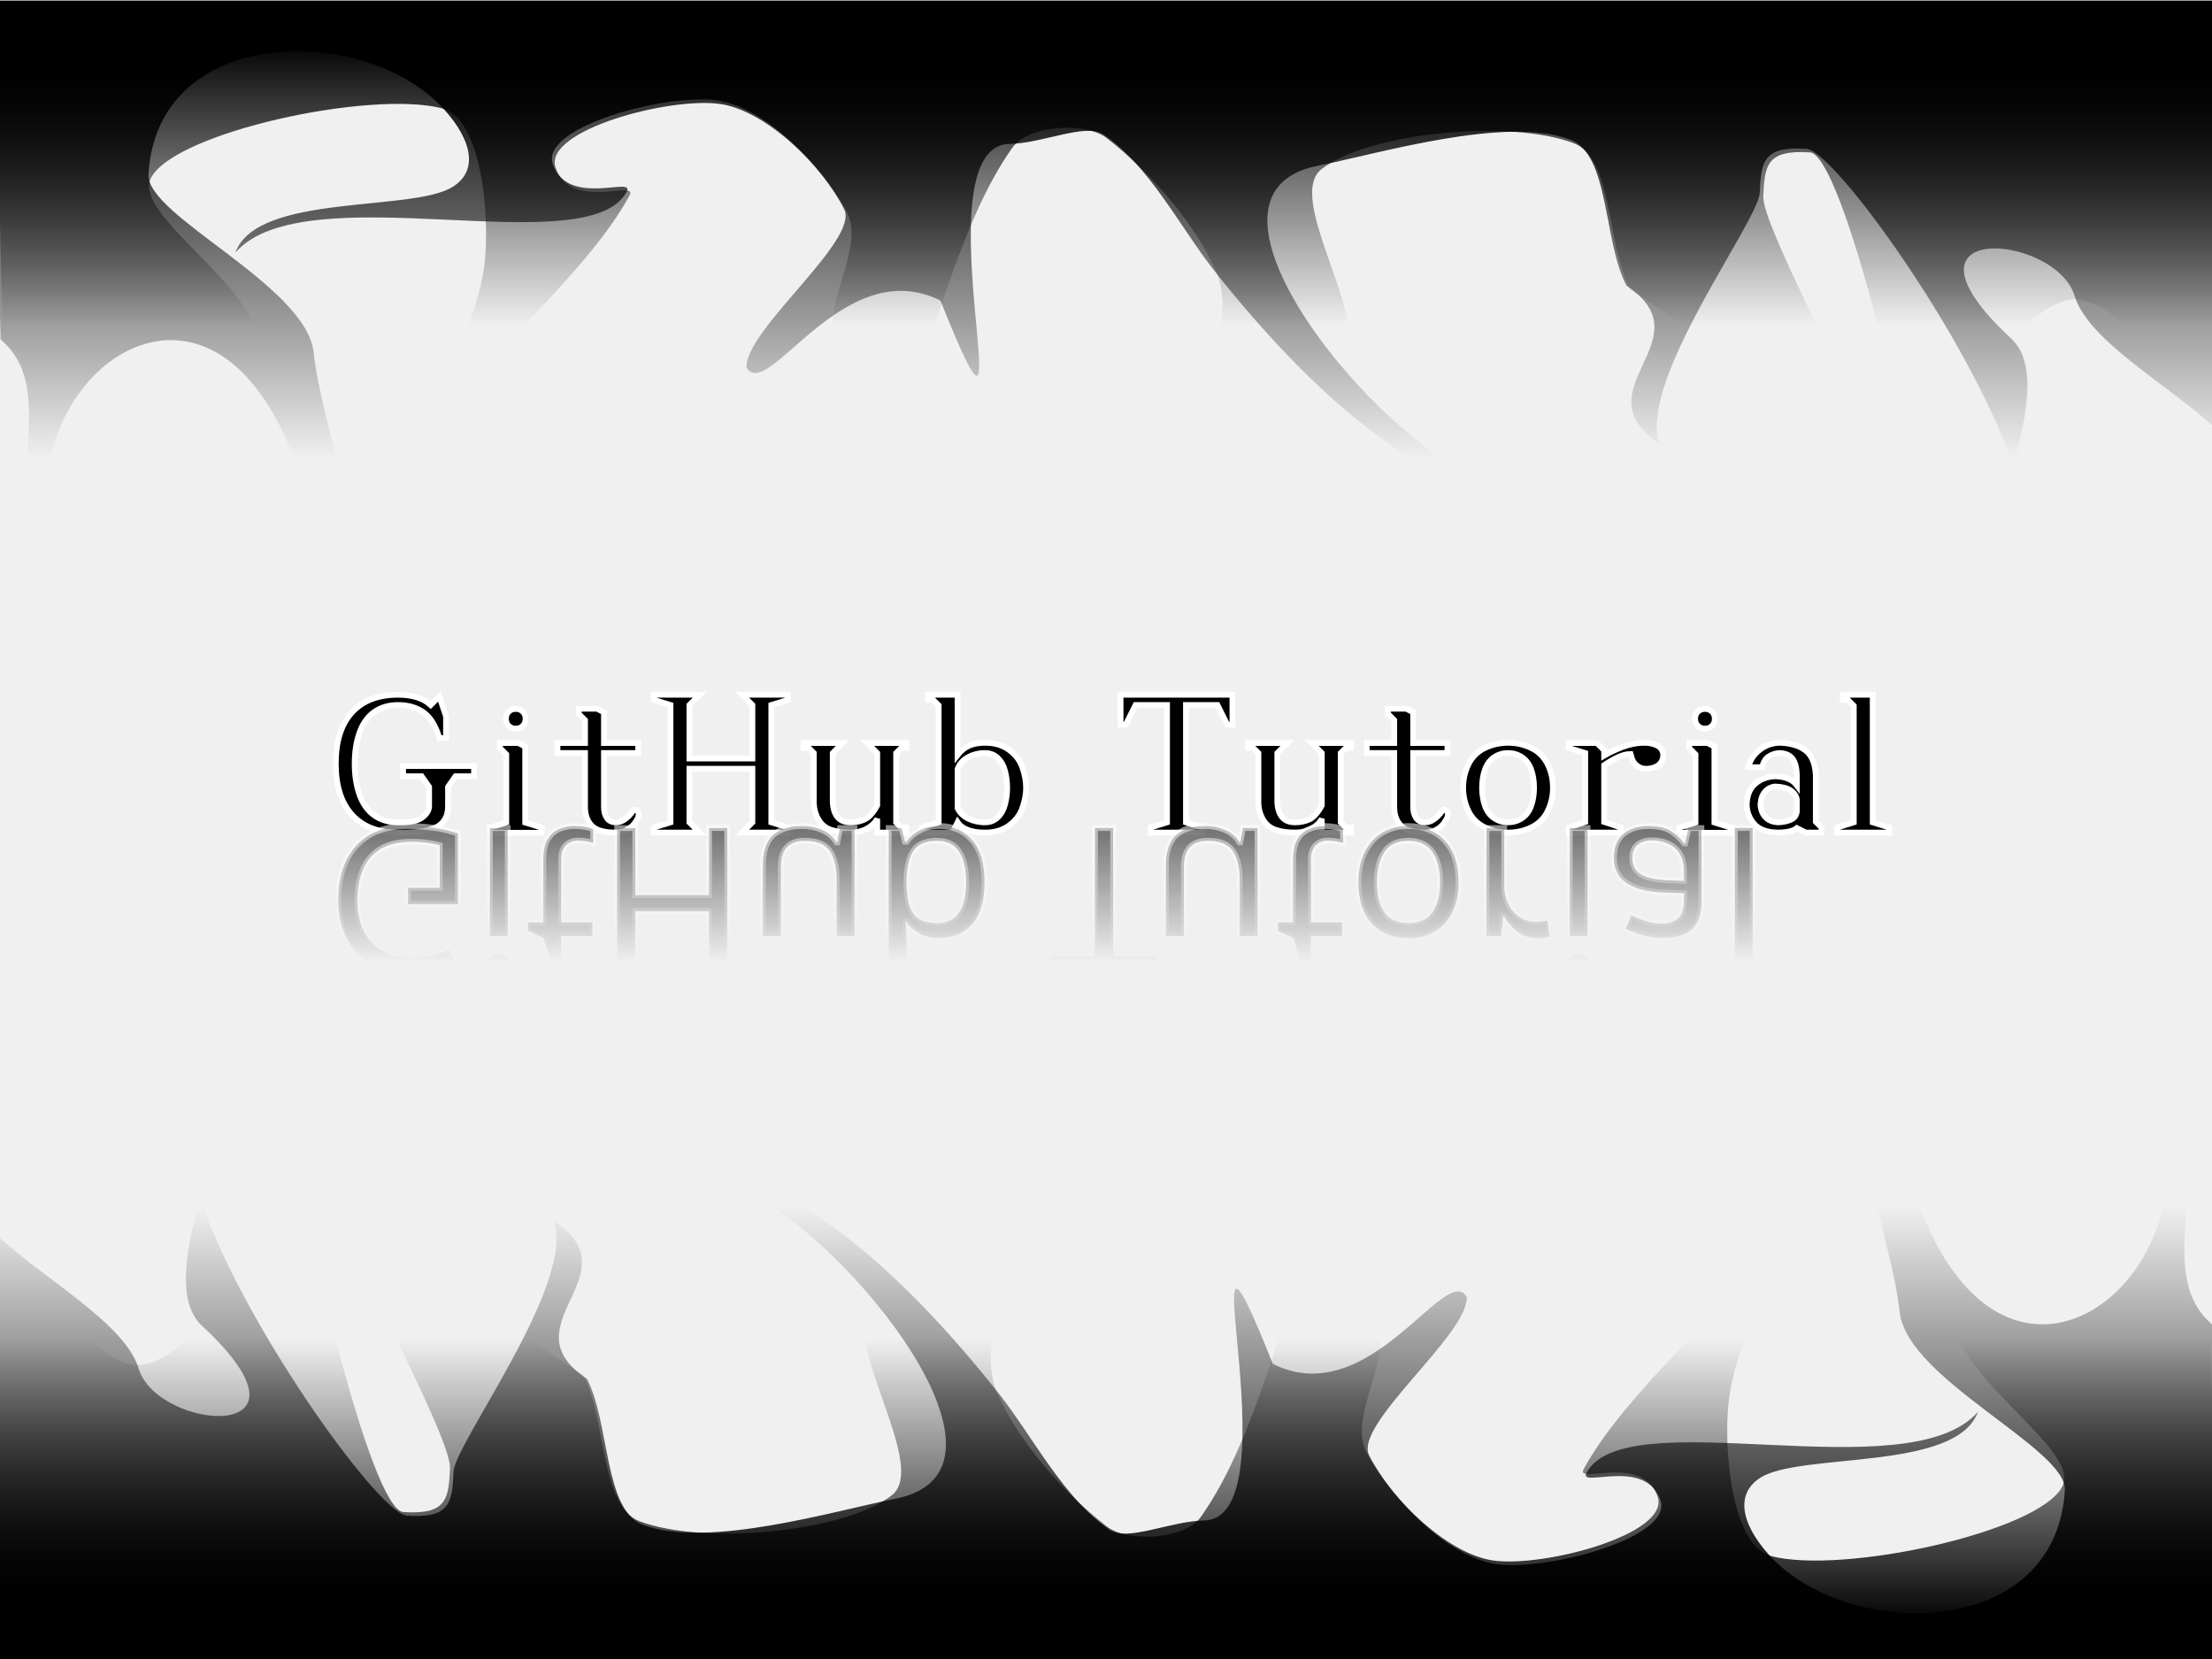
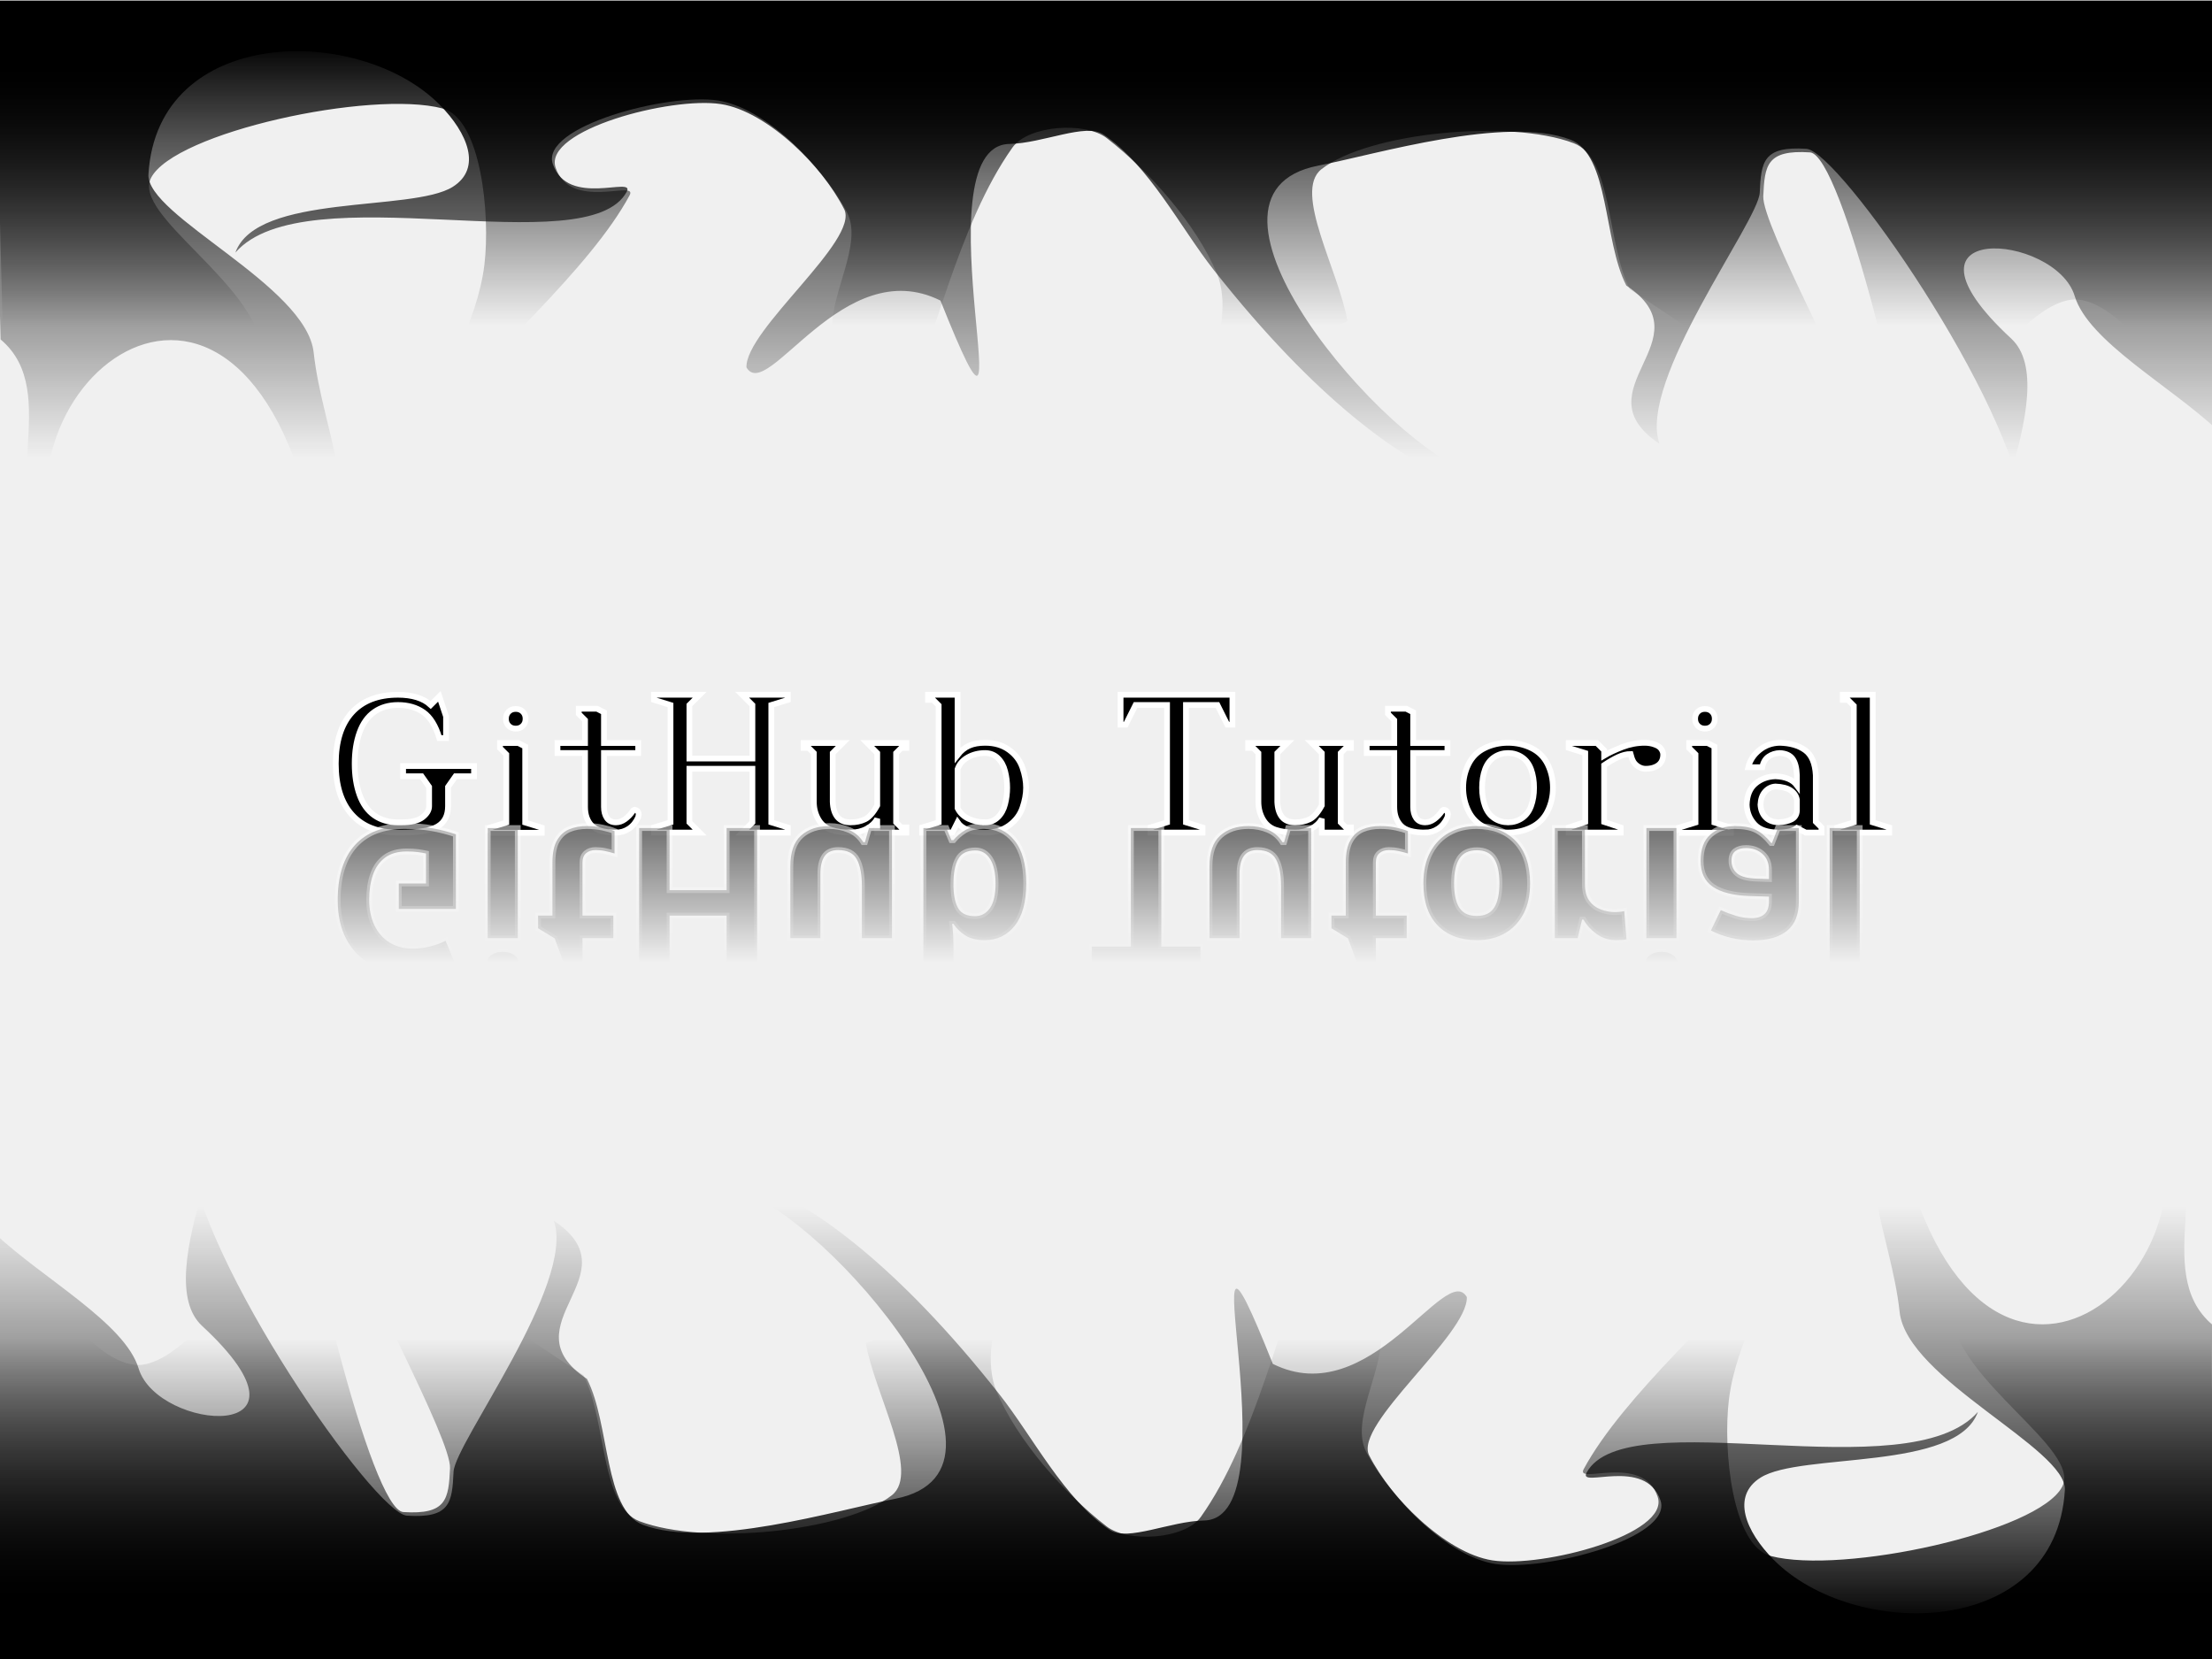
<svg xmlns="http://www.w3.org/2000/svg" xmlns:xlink="http://www.w3.org/1999/xlink" height="1080" id="svg2383" version="1.0" width="1440">
  <defs id="defs2385">
    <linearGradient id="linearGradient3214">
      <stop id="stop3216" offset="0" style="stop-color:#ffffff;stop-opacity:0.55" />
      <stop id="stop3218" offset="1" style="stop-color:#ffffff;stop-opacity:0;" />
    </linearGradient>
    <linearGradient id="linearGradient3206">
      <stop id="stop3208" offset="0" style="stop-color:#000000;stop-opacity:0.549" />
      <stop id="stop3210" offset="1" style="stop-color:#000000;stop-opacity:0;" />
    </linearGradient>
    <linearGradient id="linearGradient5286">
      <stop id="stop5288" offset="0" style="stop-color:#000000;stop-opacity:1;" />
      <stop id="stop5290" offset="1" style="stop-color:#000000;stop-opacity:0.608" />
    </linearGradient>
    <linearGradient id="linearGradient5278">
      <stop id="stop5280" offset="0" style="stop-color:#000000;stop-opacity:1;" />
      <stop id="stop5282" offset="1" style="stop-color:#000000;stop-opacity:0;" />
    </linearGradient>
    <linearGradient id="linearGradient5270">
      <stop id="stop5272" offset="0" style="stop-color:#000000;stop-opacity:1;" />
      <stop id="stop5274" offset="1" style="stop-color:#000000;stop-opacity:0;" />
    </linearGradient>
    <linearGradient id="linearGradient3267">
      <stop id="stop3269" offset="0" style="stop-color:#0000ff;stop-opacity:0" />
      <stop id="stop3275" offset="0.488" style="stop-color:#ffffff;stop-opacity:1" />
      <stop id="stop3271" offset="1" style="stop-color:#0000ff;stop-opacity:0;" />
    </linearGradient>
    <linearGradient gradientTransform="matrix(0.4475832,0,0,1.159409,-317.7284,-354.2385)" gradientUnits="userSpaceOnUse" id="linearGradient3273" x1="333.266" x2="1668.856" xlink:href="#linearGradient3267" y1="671.267" y2="671.267" />
    <linearGradient gradientTransform="matrix(0.4475832,0,0,1.159409,-317.7285,-255.9335)" gradientUnits="userSpaceOnUse" id="linearGradient3463" x1="333.266" x2="1668.856" xlink:href="#linearGradient3267" y1="671.267" y2="671.267" />
    <linearGradient gradientTransform="matrix(1.015414,0,0,1,-18.19616,-2)" gradientUnits="userSpaceOnUse" id="linearGradient5276" x1="753.998" x2="753.998" xlink:href="#linearGradient5270" y1="44" y2="300.281" />
    <linearGradient gradientTransform="matrix(1.001381,0,0,1,2.007815,6)" gradientUnits="userSpaceOnUse" id="linearGradient5284" x1="715.998" x2="715.998" xlink:href="#linearGradient5278" y1="20" y2="206.032" />
    <radialGradient cx="720" cy="367.083" fx="720" fy="367.083" gradientTransform="matrix(1,0,0,0.1630711,0,307.222)" gradientUnits="userSpaceOnUse" id="radialGradient5292" r="322.952" xlink:href="#linearGradient5286" />
    <linearGradient gradientTransform="matrix(-1.015414,0,0,-1,1459.037,1085.552)" gradientUnits="userSpaceOnUse" id="linearGradient2424" x1="753.998" x2="753.998" xlink:href="#linearGradient5270" y1="44" y2="300.281" />
    <linearGradient gradientTransform="matrix(-1.001381,0,0,-1,1438.833,1077.552)" gradientUnits="userSpaceOnUse" id="linearGradient2426" x1="715.998" x2="715.998" xlink:href="#linearGradient5278" y1="20" y2="206.032" />
-     <linearGradient gradientUnits="userSpaceOnUse" id="linearGradient3212" x1="486.467" x2="486.467" xlink:href="#linearGradient3206" y1="-547.336" y2="-638.539" gradientTransform="translate(-512,12)" />
-     <linearGradient gradientUnits="userSpaceOnUse" id="linearGradient3220" x1="588.467" x2="588.467" xlink:href="#linearGradient3214" y1="-547.336" y2="-636.086" gradientTransform="translate(-512,12)" />
+     <linearGradient gradientTransform="translate(-512,12)" gradientUnits="userSpaceOnUse" id="linearGradient3212" x1="486.467" x2="486.467" xlink:href="#linearGradient3206" y1="-547.336" y2="-638.539" />
+     <linearGradient gradientTransform="translate(-512,12)" gradientUnits="userSpaceOnUse" id="linearGradient3220" x1="588.467" x2="588.467" xlink:href="#linearGradient3214" y1="-547.336" y2="-636.086" />
  </defs>
  <g id="layer1" transform="translate(1.9328e-3,0)">
    <rect height="1080.005" id="rect3160" rx="0" ry="0" style="opacity:0;fill:#e0e7ff;fill-opacity:1;stroke:none;stroke-width:1;stroke-miterlimit:4;stroke-dasharray:none;stroke-opacity:1" width="1440" x="-0.002" y="-0.005" />
    <a id="a3416" xlink:href="https://github.com/">
-       <g style="font-style:normal;font-variant:normal;font-weight:500;font-stretch:normal;font-size:131.25px;line-height:125%;font-family:Code2000;-inkscape-font-specification:'Code2000, Medium';text-align:center;writing-mode:lr-tb;text-anchor:middle;fill:#000000;fill-opacity:1;stroke:#ffffff;stroke-width:3.75;stroke-linecap:butt;stroke-linejoin:miter;stroke-miterlimit:4;stroke-dasharray:none;stroke-dashoffset:0;stroke-opacity:1" id="text2395">
-         <path d="m 259.096,542.007 q -19.482,0 -29.993,-11.664 -10.51,-11.664 -10.51,-33.197 0,-21.79 10.51,-33.325 10.51,-11.536 29.993,-11.536 6.921,0 12.305,1.666 5.383,1.666 8.972,4.999 l 5.64,-5.64 4.358,13.074 0,14.099 -4.358,0 q -3.589,-12.048 -10.382,-16.791 -6.793,-4.742 -16.534,-4.742 -8.972,0 -15.381,4.486 -6.409,4.486 -9.613,13.33 -3.204,8.844 -3.204,20.38 0,11.536 3.204,20.38 3.204,8.844 9.613,13.33 6.409,4.486 15.381,4.486 l 2.307,0 q 9.485,0 13.715,-3.333 4.23,-3.333 4.23,-7.178 l 0,-12.561 -4.871,-6.921 -12.048,0 0,-6.665 46.143,0 0,6.665 -12.048,0 -4.871,6.921 0,12.561 q 0,9.229 -6.793,13.202 -6.793,3.973 -23.456,3.973 l -2.307,0 z" style="font-style:normal;font-variant:normal;font-weight:500;font-stretch:normal;font-size:131.25px;line-height:125%;font-family:Code2000;-inkscape-font-specification:'Code2000, Medium';text-align:center;writing-mode:lr-tb;text-anchor:middle;fill:#000000;fill-opacity:1;stroke:#ffffff;stroke-width:3.75;stroke-miterlimit:4;stroke-dasharray:none;stroke-opacity:1" id="path3376" />
-         <path d="m 318.825,542.135 0,-3.333 10.767,-3.333 0,-44.348 -4.102,-4.102 0,-3.333 11.92,0 4.486,2.307 0,49.475 10.767,3.333 0,3.333 -33.838,0 z m 16.919,-67.804 q -2.82,0 -4.614,-1.794 -1.794,-1.794 -1.794,-4.614 0,-2.82 1.794,-4.614 1.794,-1.794 4.614,-1.794 2.82,0 4.614,1.794 1.794,1.794 1.794,4.614 0,2.82 -1.794,4.614 -1.794,1.794 -4.614,1.794 z" style="font-style:normal;font-variant:normal;font-weight:500;font-stretch:normal;font-size:131.25px;line-height:125%;font-family:Code2000;-inkscape-font-specification:'Code2000, Medium';text-align:center;writing-mode:lr-tb;text-anchor:middle;fill:#000000;fill-opacity:1;stroke:#ffffff;stroke-width:3.75;stroke-miterlimit:4;stroke-dasharray:none;stroke-opacity:1" id="path3378" />
-         <path d="m 400.984,542.007 q -11.407,0 -15.765,-4.486 -4.358,-4.486 -4.358,-12.177 l 0,-35.12 -17.944,0 0,-6.537 17.944,0 0,-14.868 -4.102,-4.102 0,-3.333 11.92,0 4.486,2.307 0,19.995 22.302,0 0,6.537 -22.302,0 0,35.12 q 0,4.358 1.923,7.178 1.923,2.82 5.896,2.82 3.076,0 5.896,-2.051 2.82,-2.051 4.871,-4.999 0.256,-0.577 0.641,-0.833 0.385,-0.32 0.833,-0.32 0.705,0 1.666,0.705 0.897,1.025 0.897,2.371 -0.064,0.641 -0.32,1.794 -2.179,4.871 -6.024,7.434 -3.845,2.563 -8.459,2.563 z" style="font-style:normal;font-variant:normal;font-weight:500;font-stretch:normal;font-size:131.25px;line-height:125%;font-family:Code2000;-inkscape-font-specification:'Code2000, Medium';text-align:center;writing-mode:lr-tb;text-anchor:middle;fill:#000000;fill-opacity:1;stroke:#ffffff;stroke-width:3.75;stroke-miterlimit:4;stroke-dasharray:none;stroke-opacity:1" id="path3380" />
-         <path d="m 425.722,542.007 0,-3.333 10.767,-3.333 0,-76.392 -10.767,-3.333 0,-3.333 29.736,0 -6.665,6.665 0,34.863 41.016,0 0,-34.863 -6.665,-6.665 29.736,0 0,3.333 -10.767,3.333 0,76.392 10.767,3.333 0,3.333 -29.736,0 6.665,-6.665 0,-34.863 -41.016,0 0,34.863 6.665,6.665 -29.736,0 z" style="font-style:normal;font-variant:normal;font-weight:500;font-stretch:normal;font-size:131.25px;line-height:125%;font-family:Code2000;-inkscape-font-specification:'Code2000, Medium';text-align:center;writing-mode:lr-tb;text-anchor:middle;fill:#000000;fill-opacity:1;stroke:#ffffff;stroke-width:3.75;stroke-miterlimit:4;stroke-dasharray:none;stroke-opacity:1" id="path3382" />
-         <path d="m 553.639,542.007 q -7.178,0 -12.625,-1.794 -5.383,-1.794 -8.331,-6.921 -2.884,-5.127 -2.884,-11.279 l 0,-31.787 -3.333,-3.333 -3.333,0 0,-3.204 25.507,0 -6.537,6.537 0,31.787 q 0.256,6.409 3.076,9.869 2.82,3.461 8.459,3.461 5.383,0 9.485,-1.987 4.102,-1.987 7.947,-9.036 l 0,-34.094 -6.537,-6.537 25.507,0 0,3.204 -3.333,0 -3.333,3.333 0,45.117 3.333,3.333 3.333,0 0,3.333 -18.97,0 0,-8.972 q -2.179,3.973 -6.857,6.473 -4.678,2.499 -10.574,2.499 z" style="font-style:normal;font-variant:normal;font-weight:500;font-stretch:normal;font-size:131.25px;line-height:125%;font-family:Code2000;-inkscape-font-specification:'Code2000, Medium';text-align:center;writing-mode:lr-tb;text-anchor:middle;fill:#000000;fill-opacity:1;stroke:#ffffff;stroke-width:3.75;stroke-miterlimit:4;stroke-dasharray:none;stroke-opacity:1" id="path3384" />
-         <path d="m 600.294,542.007 0,-3.333 10.767,-3.333 0,-76.135 -3.589,-3.589 -3.333,0 0,-3.333 19.226,0 0,39.221 q 3.333,-4.23 7.562,-6.088 4.23,-1.859 10.382,-1.859 9.229,0 15.573,4.614 6.345,4.614 8.716,11.536 2.371,6.921 2.371,13.074 0,6.152 -2.371,13.074 -2.371,6.921 -8.716,11.536 -6.345,4.614 -15.573,4.614 -6.921,0 -11.407,-1.794 -4.486,-1.794 -6.537,-4.871 l -3.333,6.665 -19.739,0 z m 41.016,-6.665 q 4.871,0 8.267,-3.268 3.397,-3.268 4.742,-8.588 1.346,-5.319 1.346,-10.703 0,-5.383 -1.346,-10.703 -1.346,-5.319 -4.742,-8.588 -3.397,-3.268 -8.267,-3.268 -6.281,0 -11.279,2.82 -4.999,2.82 -6.665,7.69 l 0,25.378 q 2.307,4.614 7.178,6.921 4.871,2.307 10.767,2.307 z" style="font-style:normal;font-variant:normal;font-weight:500;font-stretch:normal;font-size:131.25px;line-height:125%;font-family:Code2000;-inkscape-font-specification:'Code2000, Medium';text-align:center;writing-mode:lr-tb;text-anchor:middle;fill:#000000;fill-opacity:1;stroke:#ffffff;stroke-width:3.75;stroke-miterlimit:4;stroke-dasharray:none;stroke-opacity:1" id="path3386" />
-         <path d="m 748.976,542.007 0,-3.333 10.767,-3.333 0,-76.392 -20.508,0 -6.409,12.817 -3.333,0 0,-19.482 72.803,0 0,19.482 -3.333,0 -6.409,-12.817 -20.508,0 0,76.392 10.767,3.333 0,3.333 -33.838,0 z" style="font-style:normal;font-variant:normal;font-weight:500;font-stretch:normal;font-size:131.25px;line-height:125%;font-family:Code2000;-inkscape-font-specification:'Code2000, Medium';text-align:center;writing-mode:lr-tb;text-anchor:middle;fill:#000000;fill-opacity:1;stroke:#ffffff;stroke-width:3.75;stroke-miterlimit:4;stroke-dasharray:none;stroke-opacity:1" id="path3388" />
-         <path d="m 843.056,542.007 q -7.178,0 -12.625,-1.794 -5.383,-1.794 -8.331,-6.921 -2.884,-5.127 -2.884,-11.279 l 0,-31.787 -3.333,-3.333 -3.333,0 0,-3.204 25.507,0 -6.537,6.537 0,31.787 q 0.256,6.409 3.076,9.869 2.82,3.461 8.459,3.461 5.383,0 9.485,-1.987 4.102,-1.987 7.947,-9.036 l 0,-34.094 -6.537,-6.537 25.507,0 0,3.204 -3.333,0 -3.333,3.333 0,45.117 3.333,3.333 3.333,0 0,3.333 -18.97,0 0,-8.972 q -2.179,3.973 -6.857,6.473 -4.678,2.499 -10.574,2.499 z" style="font-style:normal;font-variant:normal;font-weight:500;font-stretch:normal;font-size:131.25px;line-height:125%;font-family:Code2000;-inkscape-font-specification:'Code2000, Medium';text-align:center;writing-mode:lr-tb;text-anchor:middle;fill:#000000;fill-opacity:1;stroke:#ffffff;stroke-width:3.75;stroke-miterlimit:4;stroke-dasharray:none;stroke-opacity:1" id="path3390" />
-         <path d="m 927.778,542.007 q -11.407,0 -15.765,-4.486 -4.358,-4.486 -4.358,-12.177 l 0,-35.12 -17.944,0 0,-6.537 17.944,0 0,-14.868 -4.102,-4.102 0,-3.333 11.92,0 4.486,2.307 0,19.995 22.302,0 0,6.537 -22.302,0 0,35.12 q 0,4.358 1.923,7.178 1.923,2.82 5.896,2.82 3.076,0 5.896,-2.051 2.82,-2.051 4.871,-4.999 0.256,-0.577 0.641,-0.833 0.385,-0.32 0.833,-0.32 0.705,0 1.666,0.705 0.897,1.025 0.897,2.371 -0.064,0.641 -0.32,1.794 -2.179,4.871 -6.024,7.434 -3.845,2.563 -8.459,2.563 z" style="font-style:normal;font-variant:normal;font-weight:500;font-stretch:normal;font-size:131.25px;line-height:125%;font-family:Code2000;-inkscape-font-specification:'Code2000, Medium';text-align:center;writing-mode:lr-tb;text-anchor:middle;fill:#000000;fill-opacity:1;stroke:#ffffff;stroke-width:3.75;stroke-miterlimit:4;stroke-dasharray:none;stroke-opacity:1" id="path3392" />
-         <path d="m 981.74,542.007 q -8.203,0 -15.253,-3.461 -7.05,-3.461 -10.51,-10.51 -3.461,-7.05 -3.461,-15.253 0,-8.203 3.461,-15.253 3.461,-7.05 10.51,-10.51 7.05,-3.461 15.253,-3.461 8.203,0 15.253,3.461 7.05,3.461 10.51,10.51 3.461,7.05 3.461,15.253 0,8.203 -3.461,15.253 -3.461,7.05 -10.51,10.51 -7.05,3.461 -15.253,3.461 z m 0,-6.665 q 4.999,0 9.036,-2.692 4.037,-2.692 5.96,-7.947 1.923,-5.255 1.923,-11.92 0,-6.665 -1.923,-11.92 -1.923,-5.255 -5.96,-7.947 -4.037,-2.692 -9.036,-2.692 -4.999,0 -9.036,2.692 -4.037,2.692 -5.96,7.947 -1.923,5.255 -1.923,11.92 0,6.665 1.923,11.92 1.923,5.255 5.96,7.947 4.037,2.692 9.036,2.692 z" style="font-style:normal;font-variant:normal;font-weight:500;font-stretch:normal;font-size:131.25px;line-height:125%;font-family:Code2000;-inkscape-font-specification:'Code2000, Medium';text-align:center;writing-mode:lr-tb;text-anchor:middle;fill:#000000;fill-opacity:1;stroke:#ffffff;stroke-width:3.75;stroke-miterlimit:4;stroke-dasharray:none;stroke-opacity:1" id="path3394" />
-         <path d="m 1021.217,542.007 0,-3.333 10.767,-3.589 0,-44.861 -10.767,-3.333 0,-3.204 18.329,0 4.742,4.742 0,3.461 q 4.742,-2.82 11.856,-5.576 7.178,-2.756 14.548,-2.756 3.589,0 6.601,1.154 3.076,1.089 4.23,2.948 1.218,1.794 1.218,3.589 0,2.82 -1.282,4.871 -1.282,2.051 -3.973,3.204 -2.692,1.154 -6.152,1.154 -2.435,0 -4.678,-1.346 -2.179,-1.346 -3.333,-3.268 -1.089,-1.987 -1.859,-4.999 -3.717,0 -8.011,1.987 -4.294,1.987 -9.164,5.255 l 0,36.978 10.767,3.589 0,3.333 -33.838,0 z" style="font-style:normal;font-variant:normal;font-weight:500;font-stretch:normal;font-size:131.25px;line-height:125%;font-family:Code2000;-inkscape-font-specification:'Code2000, Medium';text-align:center;writing-mode:lr-tb;text-anchor:middle;fill:#000000;fill-opacity:1;stroke:#ffffff;stroke-width:3.75;stroke-miterlimit:4;stroke-dasharray:none;stroke-opacity:1" id="path3396" />
-         <path d="m 1092.995,542.135 0,-3.333 10.767,-3.333 0,-44.348 -4.102,-4.102 0,-3.333 11.92,0 4.486,2.307 0,49.475 10.767,3.333 0,3.333 -33.838,0 z m 16.919,-67.804 q -2.82,0 -4.614,-1.794 -1.794,-1.794 -1.794,-4.614 0,-2.82 1.794,-4.614 1.794,-1.794 4.614,-1.794 2.82,0 4.614,1.794 1.794,1.794 1.794,4.614 0,2.82 -1.794,4.614 -1.794,1.794 -4.614,1.794 z" style="font-style:normal;font-variant:normal;font-weight:500;font-stretch:normal;font-size:131.25px;line-height:125%;font-family:Code2000;-inkscape-font-specification:'Code2000, Medium';text-align:center;writing-mode:lr-tb;text-anchor:middle;fill:#000000;fill-opacity:1;stroke:#ffffff;stroke-width:3.75;stroke-miterlimit:4;stroke-dasharray:none;stroke-opacity:1" id="path3398" />
-         <path d="m 1157.722,542.007 q -10.767,-0.128 -15.573,-5.447 -4.806,-5.319 -5.063,-12.625 0.256,-9.229 5.64,-13.779 5.383,-4.55 13.074,-4.807 9.869,0.385 13.971,5.896 l 0,-6.537 q -0.256,-7.306 -2.82,-10.767 -2.563,-3.461 -8.331,-3.717 -4.102,0.128 -7.306,2.307 -3.204,2.179 -4.102,6.921 l -9.1,0 q 1.538,-6.537 7.242,-11.151 5.704,-4.614 13.266,-4.742 10.254,0.256 16.534,4.807 6.28,4.55 6.921,16.342 l 0,30.249 3.717,3.717 0,3.333 -10.254,0 -5.768,-2.948 q -3.461,2.82 -12.048,2.948 z m 0,-6.665 q 5.255,-0.256 8.524,-1.923 3.268,-1.666 3.525,-5.64 l 0,-7.114 q -0.641,-3.781 -4.037,-6.088 -3.397,-2.307 -9.934,-2.563 -3.973,0.256 -6.729,3.333 -2.756,3.076 -3.012,8.459 0.256,4.871 3.14,8.075 2.884,3.204 8.524,3.461 z" style="font-style:normal;font-variant:normal;font-weight:500;font-stretch:normal;font-size:131.25px;line-height:125%;font-family:Code2000;-inkscape-font-specification:'Code2000, Medium';text-align:center;writing-mode:lr-tb;text-anchor:middle;fill:#000000;fill-opacity:1;stroke:#ffffff;stroke-width:3.75;stroke-miterlimit:4;stroke-dasharray:none;stroke-opacity:1" id="path3400" />
-         <path d="m 1196.046,542.007 0,-3.333 10.767,-3.333 0,-75.879 -3.845,-3.845 -3.333,0 0,-3.333 19.483,0 0,83.057 10.767,3.333 0,3.333 -33.838,0 z" style="font-style:normal;font-variant:normal;font-weight:500;font-stretch:normal;font-size:131.25px;line-height:125%;font-family:Code2000;-inkscape-font-specification:'Code2000, Medium';text-align:center;writing-mode:lr-tb;text-anchor:middle;fill:#000000;fill-opacity:1;stroke:#ffffff;stroke-width:3.75;stroke-miterlimit:4;stroke-dasharray:none;stroke-opacity:1" id="path3402" />
+       <g id="text2395" style="font-style:normal;font-variant:normal;font-weight:500;font-stretch:normal;font-size:131.25px;line-height:125%;font-family:Code2000;-inkscape-font-specification:'Code2000, Medium';text-align:center;writing-mode:lr-tb;text-anchor:middle;fill:#000000;fill-opacity:1;stroke:#ffffff;stroke-width:3.75;stroke-linecap:butt;stroke-linejoin:miter;stroke-miterlimit:4;stroke-dasharray:none;stroke-dashoffset:0;stroke-opacity:1">
+         <path d="m 259.096,542.007 q -19.482,0 -29.993,-11.664 -10.51,-11.664 -10.51,-33.197 0,-21.79 10.51,-33.325 10.51,-11.536 29.993,-11.536 6.921,0 12.305,1.666 5.383,1.666 8.972,4.999 l 5.64,-5.64 4.358,13.074 0,14.099 -4.358,0 q -3.589,-12.048 -10.382,-16.791 -6.793,-4.742 -16.534,-4.742 -8.972,0 -15.381,4.486 -6.409,4.486 -9.613,13.33 -3.204,8.844 -3.204,20.38 0,11.536 3.204,20.38 3.204,8.844 9.613,13.33 6.409,4.486 15.381,4.486 l 2.307,0 q 9.485,0 13.715,-3.333 4.23,-3.333 4.23,-7.178 l 0,-12.561 -4.871,-6.921 -12.048,0 0,-6.665 46.143,0 0,6.665 -12.048,0 -4.871,6.921 0,12.561 q 0,9.229 -6.793,13.202 -6.793,3.973 -23.456,3.973 l -2.307,0 z" id="path3376" style="font-style:normal;font-variant:normal;font-weight:500;font-stretch:normal;font-size:131.25px;line-height:125%;font-family:Code2000;-inkscape-font-specification:'Code2000, Medium';text-align:center;writing-mode:lr-tb;text-anchor:middle;fill:#000000;fill-opacity:1;stroke:#ffffff;stroke-width:3.75;stroke-miterlimit:4;stroke-dasharray:none;stroke-opacity:1" />
+         <path d="m 318.825,542.135 0,-3.333 10.767,-3.333 0,-44.348 -4.102,-4.102 0,-3.333 11.92,0 4.486,2.307 0,49.475 10.767,3.333 0,3.333 -33.838,0 z m 16.919,-67.804 q -2.82,0 -4.614,-1.794 -1.794,-1.794 -1.794,-4.614 0,-2.82 1.794,-4.614 1.794,-1.794 4.614,-1.794 2.82,0 4.614,1.794 1.794,1.794 1.794,4.614 0,2.82 -1.794,4.614 -1.794,1.794 -4.614,1.794 z" id="path3378" style="font-style:normal;font-variant:normal;font-weight:500;font-stretch:normal;font-size:131.25px;line-height:125%;font-family:Code2000;-inkscape-font-specification:'Code2000, Medium';text-align:center;writing-mode:lr-tb;text-anchor:middle;fill:#000000;fill-opacity:1;stroke:#ffffff;stroke-width:3.75;stroke-miterlimit:4;stroke-dasharray:none;stroke-opacity:1" />
+         <path d="m 400.984,542.007 q -11.407,0 -15.765,-4.486 -4.358,-4.486 -4.358,-12.177 l 0,-35.12 -17.944,0 0,-6.537 17.944,0 0,-14.868 -4.102,-4.102 0,-3.333 11.92,0 4.486,2.307 0,19.995 22.302,0 0,6.537 -22.302,0 0,35.12 q 0,4.358 1.923,7.178 1.923,2.82 5.896,2.82 3.076,0 5.896,-2.051 2.82,-2.051 4.871,-4.999 0.256,-0.577 0.641,-0.833 0.385,-0.32 0.833,-0.32 0.705,0 1.666,0.705 0.897,1.025 0.897,2.371 -0.064,0.641 -0.32,1.794 -2.179,4.871 -6.024,7.434 -3.845,2.563 -8.459,2.563 z" id="path3380" style="font-style:normal;font-variant:normal;font-weight:500;font-stretch:normal;font-size:131.25px;line-height:125%;font-family:Code2000;-inkscape-font-specification:'Code2000, Medium';text-align:center;writing-mode:lr-tb;text-anchor:middle;fill:#000000;fill-opacity:1;stroke:#ffffff;stroke-width:3.75;stroke-miterlimit:4;stroke-dasharray:none;stroke-opacity:1" />
+         <path d="m 425.722,542.007 0,-3.333 10.767,-3.333 0,-76.392 -10.767,-3.333 0,-3.333 29.736,0 -6.665,6.665 0,34.863 41.016,0 0,-34.863 -6.665,-6.665 29.736,0 0,3.333 -10.767,3.333 0,76.392 10.767,3.333 0,3.333 -29.736,0 6.665,-6.665 0,-34.863 -41.016,0 0,34.863 6.665,6.665 -29.736,0 z" id="path3382" style="font-style:normal;font-variant:normal;font-weight:500;font-stretch:normal;font-size:131.25px;line-height:125%;font-family:Code2000;-inkscape-font-specification:'Code2000, Medium';text-align:center;writing-mode:lr-tb;text-anchor:middle;fill:#000000;fill-opacity:1;stroke:#ffffff;stroke-width:3.75;stroke-miterlimit:4;stroke-dasharray:none;stroke-opacity:1" />
+         <path d="m 553.639,542.007 q -7.178,0 -12.625,-1.794 -5.383,-1.794 -8.331,-6.921 -2.884,-5.127 -2.884,-11.279 l 0,-31.787 -3.333,-3.333 -3.333,0 0,-3.204 25.507,0 -6.537,6.537 0,31.787 q 0.256,6.409 3.076,9.869 2.82,3.461 8.459,3.461 5.383,0 9.485,-1.987 4.102,-1.987 7.947,-9.036 l 0,-34.094 -6.537,-6.537 25.507,0 0,3.204 -3.333,0 -3.333,3.333 0,45.117 3.333,3.333 3.333,0 0,3.333 -18.97,0 0,-8.972 q -2.179,3.973 -6.857,6.473 -4.678,2.499 -10.574,2.499 z" id="path3384" style="font-style:normal;font-variant:normal;font-weight:500;font-stretch:normal;font-size:131.25px;line-height:125%;font-family:Code2000;-inkscape-font-specification:'Code2000, Medium';text-align:center;writing-mode:lr-tb;text-anchor:middle;fill:#000000;fill-opacity:1;stroke:#ffffff;stroke-width:3.75;stroke-miterlimit:4;stroke-dasharray:none;stroke-opacity:1" />
+         <path d="m 600.294,542.007 0,-3.333 10.767,-3.333 0,-76.135 -3.589,-3.589 -3.333,0 0,-3.333 19.226,0 0,39.221 q 3.333,-4.23 7.562,-6.088 4.23,-1.859 10.382,-1.859 9.229,0 15.573,4.614 6.345,4.614 8.716,11.536 2.371,6.921 2.371,13.074 0,6.152 -2.371,13.074 -2.371,6.921 -8.716,11.536 -6.345,4.614 -15.573,4.614 -6.921,0 -11.407,-1.794 -4.486,-1.794 -6.537,-4.871 l -3.333,6.665 -19.739,0 z m 41.016,-6.665 q 4.871,0 8.267,-3.268 3.397,-3.268 4.742,-8.588 1.346,-5.319 1.346,-10.703 0,-5.383 -1.346,-10.703 -1.346,-5.319 -4.742,-8.588 -3.397,-3.268 -8.267,-3.268 -6.281,0 -11.279,2.82 -4.999,2.82 -6.665,7.69 l 0,25.378 q 2.307,4.614 7.178,6.921 4.871,2.307 10.767,2.307 z" id="path3386" style="font-style:normal;font-variant:normal;font-weight:500;font-stretch:normal;font-size:131.25px;line-height:125%;font-family:Code2000;-inkscape-font-specification:'Code2000, Medium';text-align:center;writing-mode:lr-tb;text-anchor:middle;fill:#000000;fill-opacity:1;stroke:#ffffff;stroke-width:3.75;stroke-miterlimit:4;stroke-dasharray:none;stroke-opacity:1" />
+         <path d="m 748.976,542.007 0,-3.333 10.767,-3.333 0,-76.392 -20.508,0 -6.409,12.817 -3.333,0 0,-19.482 72.803,0 0,19.482 -3.333,0 -6.409,-12.817 -20.508,0 0,76.392 10.767,3.333 0,3.333 -33.838,0 z" id="path3388" style="font-style:normal;font-variant:normal;font-weight:500;font-stretch:normal;font-size:131.25px;line-height:125%;font-family:Code2000;-inkscape-font-specification:'Code2000, Medium';text-align:center;writing-mode:lr-tb;text-anchor:middle;fill:#000000;fill-opacity:1;stroke:#ffffff;stroke-width:3.75;stroke-miterlimit:4;stroke-dasharray:none;stroke-opacity:1" />
+         <path d="m 843.056,542.007 q -7.178,0 -12.625,-1.794 -5.383,-1.794 -8.331,-6.921 -2.884,-5.127 -2.884,-11.279 l 0,-31.787 -3.333,-3.333 -3.333,0 0,-3.204 25.507,0 -6.537,6.537 0,31.787 q 0.256,6.409 3.076,9.869 2.82,3.461 8.459,3.461 5.383,0 9.485,-1.987 4.102,-1.987 7.947,-9.036 l 0,-34.094 -6.537,-6.537 25.507,0 0,3.204 -3.333,0 -3.333,3.333 0,45.117 3.333,3.333 3.333,0 0,3.333 -18.97,0 0,-8.972 q -2.179,3.973 -6.857,6.473 -4.678,2.499 -10.574,2.499 z" id="path3390" style="font-style:normal;font-variant:normal;font-weight:500;font-stretch:normal;font-size:131.25px;line-height:125%;font-family:Code2000;-inkscape-font-specification:'Code2000, Medium';text-align:center;writing-mode:lr-tb;text-anchor:middle;fill:#000000;fill-opacity:1;stroke:#ffffff;stroke-width:3.75;stroke-miterlimit:4;stroke-dasharray:none;stroke-opacity:1" />
+         <path d="m 927.778,542.007 q -11.407,0 -15.765,-4.486 -4.358,-4.486 -4.358,-12.177 l 0,-35.12 -17.944,0 0,-6.537 17.944,0 0,-14.868 -4.102,-4.102 0,-3.333 11.92,0 4.486,2.307 0,19.995 22.302,0 0,6.537 -22.302,0 0,35.12 q 0,4.358 1.923,7.178 1.923,2.82 5.896,2.82 3.076,0 5.896,-2.051 2.82,-2.051 4.871,-4.999 0.256,-0.577 0.641,-0.833 0.385,-0.32 0.833,-0.32 0.705,0 1.666,0.705 0.897,1.025 0.897,2.371 -0.064,0.641 -0.32,1.794 -2.179,4.871 -6.024,7.434 -3.845,2.563 -8.459,2.563 z" id="path3392" style="font-style:normal;font-variant:normal;font-weight:500;font-stretch:normal;font-size:131.25px;line-height:125%;font-family:Code2000;-inkscape-font-specification:'Code2000, Medium';text-align:center;writing-mode:lr-tb;text-anchor:middle;fill:#000000;fill-opacity:1;stroke:#ffffff;stroke-width:3.75;stroke-miterlimit:4;stroke-dasharray:none;stroke-opacity:1" />
+         <path d="m 981.74,542.007 q -8.203,0 -15.253,-3.461 -7.05,-3.461 -10.51,-10.51 -3.461,-7.05 -3.461,-15.253 0,-8.203 3.461,-15.253 3.461,-7.05 10.51,-10.51 7.05,-3.461 15.253,-3.461 8.203,0 15.253,3.461 7.05,3.461 10.51,10.51 3.461,7.05 3.461,15.253 0,8.203 -3.461,15.253 -3.461,7.05 -10.51,10.51 -7.05,3.461 -15.253,3.461 z m 0,-6.665 q 4.999,0 9.036,-2.692 4.037,-2.692 5.96,-7.947 1.923,-5.255 1.923,-11.92 0,-6.665 -1.923,-11.92 -1.923,-5.255 -5.96,-7.947 -4.037,-2.692 -9.036,-2.692 -4.999,0 -9.036,2.692 -4.037,2.692 -5.96,7.947 -1.923,5.255 -1.923,11.92 0,6.665 1.923,11.92 1.923,5.255 5.96,7.947 4.037,2.692 9.036,2.692 z" id="path3394" style="font-style:normal;font-variant:normal;font-weight:500;font-stretch:normal;font-size:131.25px;line-height:125%;font-family:Code2000;-inkscape-font-specification:'Code2000, Medium';text-align:center;writing-mode:lr-tb;text-anchor:middle;fill:#000000;fill-opacity:1;stroke:#ffffff;stroke-width:3.75;stroke-miterlimit:4;stroke-dasharray:none;stroke-opacity:1" />
+         <path d="m 1021.217,542.007 0,-3.333 10.767,-3.589 0,-44.861 -10.767,-3.333 0,-3.204 18.329,0 4.742,4.742 0,3.461 q 4.742,-2.82 11.856,-5.576 7.178,-2.756 14.548,-2.756 3.589,0 6.601,1.154 3.076,1.089 4.23,2.948 1.218,1.794 1.218,3.589 0,2.82 -1.282,4.871 -1.282,2.051 -3.973,3.204 -2.692,1.154 -6.152,1.154 -2.435,0 -4.678,-1.346 -2.179,-1.346 -3.333,-3.268 -1.089,-1.987 -1.859,-4.999 -3.717,0 -8.011,1.987 -4.294,1.987 -9.164,5.255 l 0,36.978 10.767,3.589 0,3.333 -33.838,0 z" id="path3396" style="font-style:normal;font-variant:normal;font-weight:500;font-stretch:normal;font-size:131.25px;line-height:125%;font-family:Code2000;-inkscape-font-specification:'Code2000, Medium';text-align:center;writing-mode:lr-tb;text-anchor:middle;fill:#000000;fill-opacity:1;stroke:#ffffff;stroke-width:3.75;stroke-miterlimit:4;stroke-dasharray:none;stroke-opacity:1" />
+         <path d="m 1092.995,542.135 0,-3.333 10.767,-3.333 0,-44.348 -4.102,-4.102 0,-3.333 11.92,0 4.486,2.307 0,49.475 10.767,3.333 0,3.333 -33.838,0 z m 16.919,-67.804 q -2.82,0 -4.614,-1.794 -1.794,-1.794 -1.794,-4.614 0,-2.82 1.794,-4.614 1.794,-1.794 4.614,-1.794 2.82,0 4.614,1.794 1.794,1.794 1.794,4.614 0,2.82 -1.794,4.614 -1.794,1.794 -4.614,1.794 z" id="path3398" style="font-style:normal;font-variant:normal;font-weight:500;font-stretch:normal;font-size:131.25px;line-height:125%;font-family:Code2000;-inkscape-font-specification:'Code2000, Medium';text-align:center;writing-mode:lr-tb;text-anchor:middle;fill:#000000;fill-opacity:1;stroke:#ffffff;stroke-width:3.75;stroke-miterlimit:4;stroke-dasharray:none;stroke-opacity:1" />
+         <path d="m 1157.722,542.007 q -10.767,-0.128 -15.573,-5.447 -4.806,-5.319 -5.063,-12.625 0.256,-9.229 5.64,-13.779 5.383,-4.55 13.074,-4.807 9.869,0.385 13.971,5.896 l 0,-6.537 q -0.256,-7.306 -2.82,-10.767 -2.563,-3.461 -8.331,-3.717 -4.102,0.128 -7.306,2.307 -3.204,2.179 -4.102,6.921 l -9.1,0 q 1.538,-6.537 7.242,-11.151 5.704,-4.614 13.266,-4.742 10.254,0.256 16.534,4.807 6.28,4.55 6.921,16.342 l 0,30.249 3.717,3.717 0,3.333 -10.254,0 -5.768,-2.948 q -3.461,2.82 -12.048,2.948 z m 0,-6.665 q 5.255,-0.256 8.524,-1.923 3.268,-1.666 3.525,-5.64 l 0,-7.114 q -0.641,-3.781 -4.037,-6.088 -3.397,-2.307 -9.934,-2.563 -3.973,0.256 -6.729,3.333 -2.756,3.076 -3.012,8.459 0.256,4.871 3.14,8.075 2.884,3.204 8.524,3.461 z" id="path3400" style="font-style:normal;font-variant:normal;font-weight:500;font-stretch:normal;font-size:131.25px;line-height:125%;font-family:Code2000;-inkscape-font-specification:'Code2000, Medium';text-align:center;writing-mode:lr-tb;text-anchor:middle;fill:#000000;fill-opacity:1;stroke:#ffffff;stroke-width:3.75;stroke-miterlimit:4;stroke-dasharray:none;stroke-opacity:1" />
+         <path d="m 1196.046,542.007 0,-3.333 10.767,-3.333 0,-75.879 -3.845,-3.845 -3.333,0 0,-3.333 19.483,0 0,83.057 10.767,3.333 0,3.333 -33.838,0 z" id="path3402" style="font-style:normal;font-variant:normal;font-weight:500;font-stretch:normal;font-size:131.25px;line-height:125%;font-family:Code2000;-inkscape-font-specification:'Code2000, Medium';text-align:center;writing-mode:lr-tb;text-anchor:middle;fill:#000000;fill-opacity:1;stroke:#ffffff;stroke-width:3.75;stroke-miterlimit:4;stroke-dasharray:none;stroke-opacity:1" />
      </g>
    </a>
    <path d="M 0.387,220.987 C 41.904,255.871 -5.746,326.11 35.77,360.994 C -4.539,236.971 173.527,112.873 211.271,380.793 C 236.747,324.224 209.805,280.949 204.194,229.472 C 199.426,185.725 95.016,140.47 96.63,113.506 C 102.436,16.478 234.119,15.459 286.283,68.252 C 304.482,86.669 313.922,109.545 294.722,121.637 C 268.393,138.218 167.104,125.59 153.243,164.418 C 198.533,112.564 382.501,172.179 408.002,124.82 C 413.686,114.263 369.51,135.484 359.868,106.766 C 351.675,82.364 434.862,60.378 467.445,65.423 C 498.084,70.167 534.986,107.468 549.534,136.134 C 559.765,156.294 485.229,214.518 485.938,239.157 C 499.588,262.798 548.834,164.031 612.24,195.673 C 673.255,348.505 596.234,94.81 657.099,93.707 C 678.9,93.312 706.999,79.787 718.447,87.564 C 748.115,107.719 768.553,148.321 790.14,175.732 C 925.051,347.038 1005.166,320.158 959.979,308.668 C 901.873,291.358 761.447,126.811 858.076,107.85 C 896.374,100.334 980.501,74.999 1022.254,90.879 C 1047.88,100.626 1043.613,156.544 1058.734,185.891 C 1111.679,221.16 1027.337,253.6 1080.282,288.869 C 1065.997,247.919 1144.746,144.196 1145.582,125.416 C 1146.485,105.161 1147.862,95.037 1175.96,96.867 C 1196.834,98.226 1310.82,260.806 1318.443,336.441 C 1328.355,355.349 1269.931,400.068 1279.843,418.976 C 1279.843,367.122 1344.588,253.12 1309.29,220.413 C 1225.334,142.619 1338.238,151.685 1350.609,192.702 C 1359.524,222.259 1412.884,251.156 1444.021,280.384 C 1443.078,187.045 1442.134,93.707 1441.19,0.369 C 959.036,0.369 476.881,0.369 -5.274,0.369 C -3.387,73.908 -1.5,147.447 0.387,220.987 z" id="path5266" style="fill:url(#linearGradient5276);fill-opacity:1;fill-rule:evenodd;stroke:none;stroke-width:1px;stroke-linecap:butt;stroke-linejoin:miter;stroke-opacity:1" />
    <path d="M 2.006,223.33 C 43.547,258.214 85.088,293.098 126.629,327.982 C 127.573,352.495 128.517,377.008 129.461,401.521 C 154.952,344.952 176.144,279.055 170.53,227.572 C 165.759,183.831 86.04,139.924 98.305,115.849 C 113.419,86.184 241.477,58.352 288.072,70.595 C 313.136,77.18 319.325,139.579 315.334,172.415 C 310.749,210.134 287.718,245.956 273.91,282.727 C 319.227,230.872 384.346,174.522 409.862,127.163 C 415.55,116.606 371.348,137.827 361.7,109.109 C 353.502,84.707 436.738,62.721 469.341,67.766 C 499.998,72.51 536.922,109.811 551.479,138.477 C 561.716,158.637 540.95,189.991 541.659,214.63 C 555.317,238.271 568.976,261.913 582.634,285.555 C 608.125,222.387 623.907,145.692 659.107,96.051 C 669.498,81.397 706.593,79.079 720.492,89.907 C 748.795,111.957 778.696,146.044 792.227,178.075 C 799.098,194.339 796.204,223.97 783.989,236.225 C 765.213,255.062 736.611,265.34 712.922,279.898 C 767.68,256.328 822.438,232.758 877.197,209.188 C 871.532,176.189 841.621,124.823 860.203,110.193 C 890.715,86.168 982.701,77.342 1024.478,93.222 C 1050.12,102.969 1045.85,158.887 1060.98,188.234 C 1113.957,223.503 1166.933,258.772 1219.909,294.04 C 1205.616,253.091 1147.043,146.539 1147.88,127.759 C 1148.783,107.504 1150.161,97.38 1178.275,99.21 C 1199.163,100.569 1244.84,288.96 1252.467,364.596 C 1262.385,383.504 1272.303,402.412 1282.221,421.32 C 1282.221,369.465 1267.853,311.668 1282.221,265.756 C 1291.456,236.243 1329.019,192.565 1353.029,195.045 C 1383.777,198.222 1415.34,253.5 1446.496,282.727 C 1445.552,189.389 1444.608,96.051 1443.664,2.712 C 961.223,2.712 478.782,2.712 -3.659,2.712 C -1.771,76.252 0.118,149.791 2.006,223.33 z" id="path3193" style="fill:url(#linearGradient5284);fill-opacity:1;fill-rule:evenodd;stroke:none;stroke-width:1px;stroke-linecap:butt;stroke-linejoin:miter;stroke-opacity:1" />
    <path d="M 1440.454,862.565 C 1398.938,827.681 1446.587,757.442 1405.071,722.558 C 1445.381,846.58 1267.314,970.679 1229.57,702.759 C 1204.094,759.327 1231.036,802.603 1236.647,854.08 C 1241.415,897.826 1345.825,943.082 1344.212,970.045 C 1338.406,1067.074 1206.722,1068.092 1154.558,1015.3 C 1136.36,996.883 1126.919,974.007 1146.119,961.915 C 1172.449,945.333 1273.737,957.961 1287.599,919.134 C 1242.308,970.988 1058.34,911.372 1032.84,958.732 C 1027.155,969.289 1071.331,948.068 1080.973,976.785 C 1089.166,1001.188 1005.979,1023.174 973.396,1018.129 C 942.757,1013.385 905.855,976.084 891.307,947.418 C 881.076,927.258 955.612,869.034 954.903,844.395 C 941.253,820.753 892.007,919.521 828.601,887.879 C 767.586,735.047 844.607,988.742 783.742,989.844 C 761.941,990.239 733.842,1003.765 722.394,995.988 C 692.726,975.832 672.289,935.231 650.701,907.82 C 515.791,736.514 435.675,763.394 480.862,774.884 C 538.968,792.194 679.394,956.74 582.766,975.702 C 544.468,983.217 460.34,1008.553 418.588,992.673 C 392.961,982.926 397.228,927.008 382.107,897.661 C 329.162,862.392 413.504,829.952 360.559,794.683 C 374.844,835.632 296.095,939.356 295.259,958.136 C 294.357,978.39 292.98,988.515 264.882,986.685 C 244.007,985.325 130.021,822.745 122.398,747.11 C 112.486,728.202 170.91,683.483 160.998,664.575 C 160.998,716.43 96.253,830.432 131.551,863.139 C 215.507,940.932 102.603,931.866 90.232,890.849 C 81.317,861.293 27.957,832.395 -3.18,803.168 C -2.236,896.506 -1.293,989.844 -0.349,1083.182 C 481.806,1083.182 963.96,1083.182 1446.115,1083.182 C 1444.228,1009.643 1442.341,936.104 1440.454,862.565 z" id="path2420" style="fill:url(#linearGradient2424);fill-opacity:1;fill-rule:evenodd;stroke:none;stroke-width:1px;stroke-linecap:butt;stroke-linejoin:miter;stroke-opacity:1" />
    <a id="a3372" xlink:href="https://github.com/">
-       <path style="fill:url(#linearGradient2426);fill-opacity:1;fill-rule:evenodd;stroke:none;stroke-width:1px;stroke-linecap:butt;stroke-linejoin:miter;stroke-opacity:1" id="path2422" d="M 1438.835,860.222 C 1397.294,825.338 1355.754,790.454 1314.213,755.57 C 1313.268,731.057 1312.324,706.544 1311.38,682.031 C 1285.889,738.599 1264.697,804.497 1270.312,855.979 C 1275.082,899.72 1354.801,943.628 1342.536,967.702 C 1327.422,997.368 1199.364,1025.199 1152.77,1012.957 C 1127.706,1006.371 1121.516,943.973 1125.507,911.137 C 1130.092,873.417 1153.123,837.595 1166.931,800.825 C 1121.614,852.679 1056.495,909.029 1030.979,956.388 C 1025.291,966.946 1069.493,945.725 1079.141,974.442 C 1087.34,998.845 1004.103,1020.831 971.5,1015.785 C 940.843,1011.041 903.919,973.741 889.363,945.075 C 879.125,924.915 899.892,893.561 899.182,868.922 C 885.524,845.28 871.865,821.638 858.207,797.996 C 832.716,861.165 816.934,937.86 781.734,987.501 C 771.343,1002.155 734.248,1004.472 720.35,993.645 C 692.046,971.595 662.145,937.507 648.614,905.477 C 641.744,889.212 644.637,859.582 656.852,847.327 C 675.628,828.489 704.231,818.211 727.92,803.653 C 673.161,827.224 618.403,850.794 563.644,874.364 C 569.309,907.362 599.22,958.728 580.638,973.359 C 550.126,997.383 458.14,1006.21 416.363,990.33 C 390.721,980.583 394.991,924.665 379.861,895.318 C 326.885,860.049 273.908,824.78 220.932,789.511 C 235.225,830.461 293.798,937.013 292.961,955.793 C 292.058,976.047 290.68,986.171 262.566,984.342 C 241.679,982.982 196.001,794.591 188.374,718.956 C 178.456,700.048 168.539,681.14 158.621,662.232 C 158.621,714.086 172.988,771.884 158.621,817.795 C 149.385,847.309 111.823,890.987 87.812,888.506 C 57.064,885.33 25.501,830.052 -5.655,800.825 C -4.711,894.163 -3.766,987.501 -2.822,1080.839 C 479.618,1080.839 962.059,1080.839 1444.5,1080.839 C 1442.612,1007.3 1440.724,933.761 1438.835,860.222 z" />
+       <path d="M 1438.835,860.222 C 1397.294,825.338 1355.754,790.454 1314.213,755.57 C 1313.268,731.057 1312.324,706.544 1311.38,682.031 C 1285.889,738.599 1264.697,804.497 1270.312,855.979 C 1275.082,899.72 1354.801,943.628 1342.536,967.702 C 1327.422,997.368 1199.364,1025.199 1152.77,1012.957 C 1127.706,1006.371 1121.516,943.973 1125.507,911.137 C 1130.092,873.417 1153.123,837.595 1166.931,800.825 C 1121.614,852.679 1056.495,909.029 1030.979,956.388 C 1025.291,966.946 1069.493,945.725 1079.141,974.442 C 1087.34,998.845 1004.103,1020.831 971.5,1015.785 C 940.843,1011.041 903.919,973.741 889.363,945.075 C 879.125,924.915 899.892,893.561 899.182,868.922 C 885.524,845.28 871.865,821.638 858.207,797.996 C 832.716,861.165 816.934,937.86 781.734,987.501 C 771.343,1002.155 734.248,1004.472 720.35,993.645 C 692.046,971.595 662.145,937.507 648.614,905.477 C 641.744,889.212 644.637,859.582 656.852,847.327 C 675.628,828.489 704.231,818.211 727.92,803.653 C 673.161,827.224 618.403,850.794 563.644,874.364 C 569.309,907.362 599.22,958.728 580.638,973.359 C 550.126,997.383 458.14,1006.21 416.363,990.33 C 390.721,980.583 394.991,924.665 379.861,895.318 C 326.885,860.049 273.908,824.78 220.932,789.511 C 235.225,830.461 293.798,937.013 292.961,955.793 C 292.058,976.047 290.68,986.171 262.566,984.342 C 241.679,982.982 196.001,794.591 188.374,718.956 C 178.456,700.048 168.539,681.14 158.621,662.232 C 158.621,714.086 172.988,771.884 158.621,817.795 C 149.385,847.309 111.823,890.987 87.812,888.506 C 57.064,885.33 25.501,830.052 -5.655,800.825 C -4.711,894.163 -3.766,987.501 -2.822,1080.839 C 479.618,1080.839 962.059,1080.839 1444.5,1080.839 C 1442.612,1007.3 1440.724,933.761 1438.835,860.222 z" id="path2422" style="fill:url(#linearGradient2426);fill-opacity:1;fill-rule:evenodd;stroke:none;stroke-width:1px;stroke-linecap:butt;stroke-linejoin:miter;stroke-opacity:1" />
    </a>
-     <text id="text2432" style="font-style:normal;font-variant:normal;font-weight:500;font-stretch:normal;font-size:131.25px;line-height:125%;font-family:Code2000;-inkscape-font-specification:'Code2000, Medium';text-align:start;writing-mode:lr-tb;text-anchor:start;fill:url(#linearGradient3212);fill-opacity:1;stroke:url(#linearGradient3220);stroke-width:3.75;stroke-linecap:butt;stroke-linejoin:miter;stroke-miterlimit:4;stroke-dasharray:none;stroke-dashoffset:0;stroke-opacity:1" transform="scale(1,-1)" x="212.238" xml:space="preserve" y="-539.069">
-       <tspan id="tspan2434" style="font-style:normal;font-variant:normal;font-weight:500;font-stretch:normal;font-size:131.25px;line-height:125%;font-family:Code2000;-inkscape-font-specification:'Code2000, Medium';text-align:start;writing-mode:lr-tb;text-anchor:start;fill:url(#linearGradient3212);fill-opacity:1;stroke:url(#linearGradient3220);stroke-width:3.75;stroke-miterlimit:4;stroke-dasharray:none;stroke-opacity:1" x="212.238" y="-539.069">GitHub Tutorial</tspan>
+     <text id="text2432" style="font-style:normal;font-variant:normal;font-weight:bold;font-stretch:normal;font-size:131.25px;line-height:125%;font-family:Abyssinica SIL;-inkscape-font-specification:'Code2000, Medium';text-align:start;writing-mode:lr-tb;text-anchor:start;fill:url(#linearGradient3212);fill-opacity:1;stroke:url(#linearGradient3220);stroke-width:3.75;stroke-linecap:butt;stroke-linejoin:miter;stroke-miterlimit:4;stroke-dasharray:none;stroke-dashoffset:0;stroke-opacity:1" transform="scale(1,-1)" x="212.238" xml:space="preserve" y="-539.069">
+       <tspan id="tspan2434" style="font-style:normal;font-variant:normal;font-weight:bold;font-stretch:normal;font-size:131.25px;line-height:125%;font-family:Abyssinica SIL;-inkscape-font-specification:'Code2000, Medium';text-align:start;writing-mode:lr-tb;text-anchor:start;fill:url(#linearGradient3212);fill-opacity:1;stroke:url(#linearGradient3220);stroke-width:3.75;stroke-miterlimit:4;stroke-dasharray:none;stroke-opacity:1" x="212.238" y="-539.069">GitHub Tutorial</tspan>
    </text>
  </g>
</svg>
